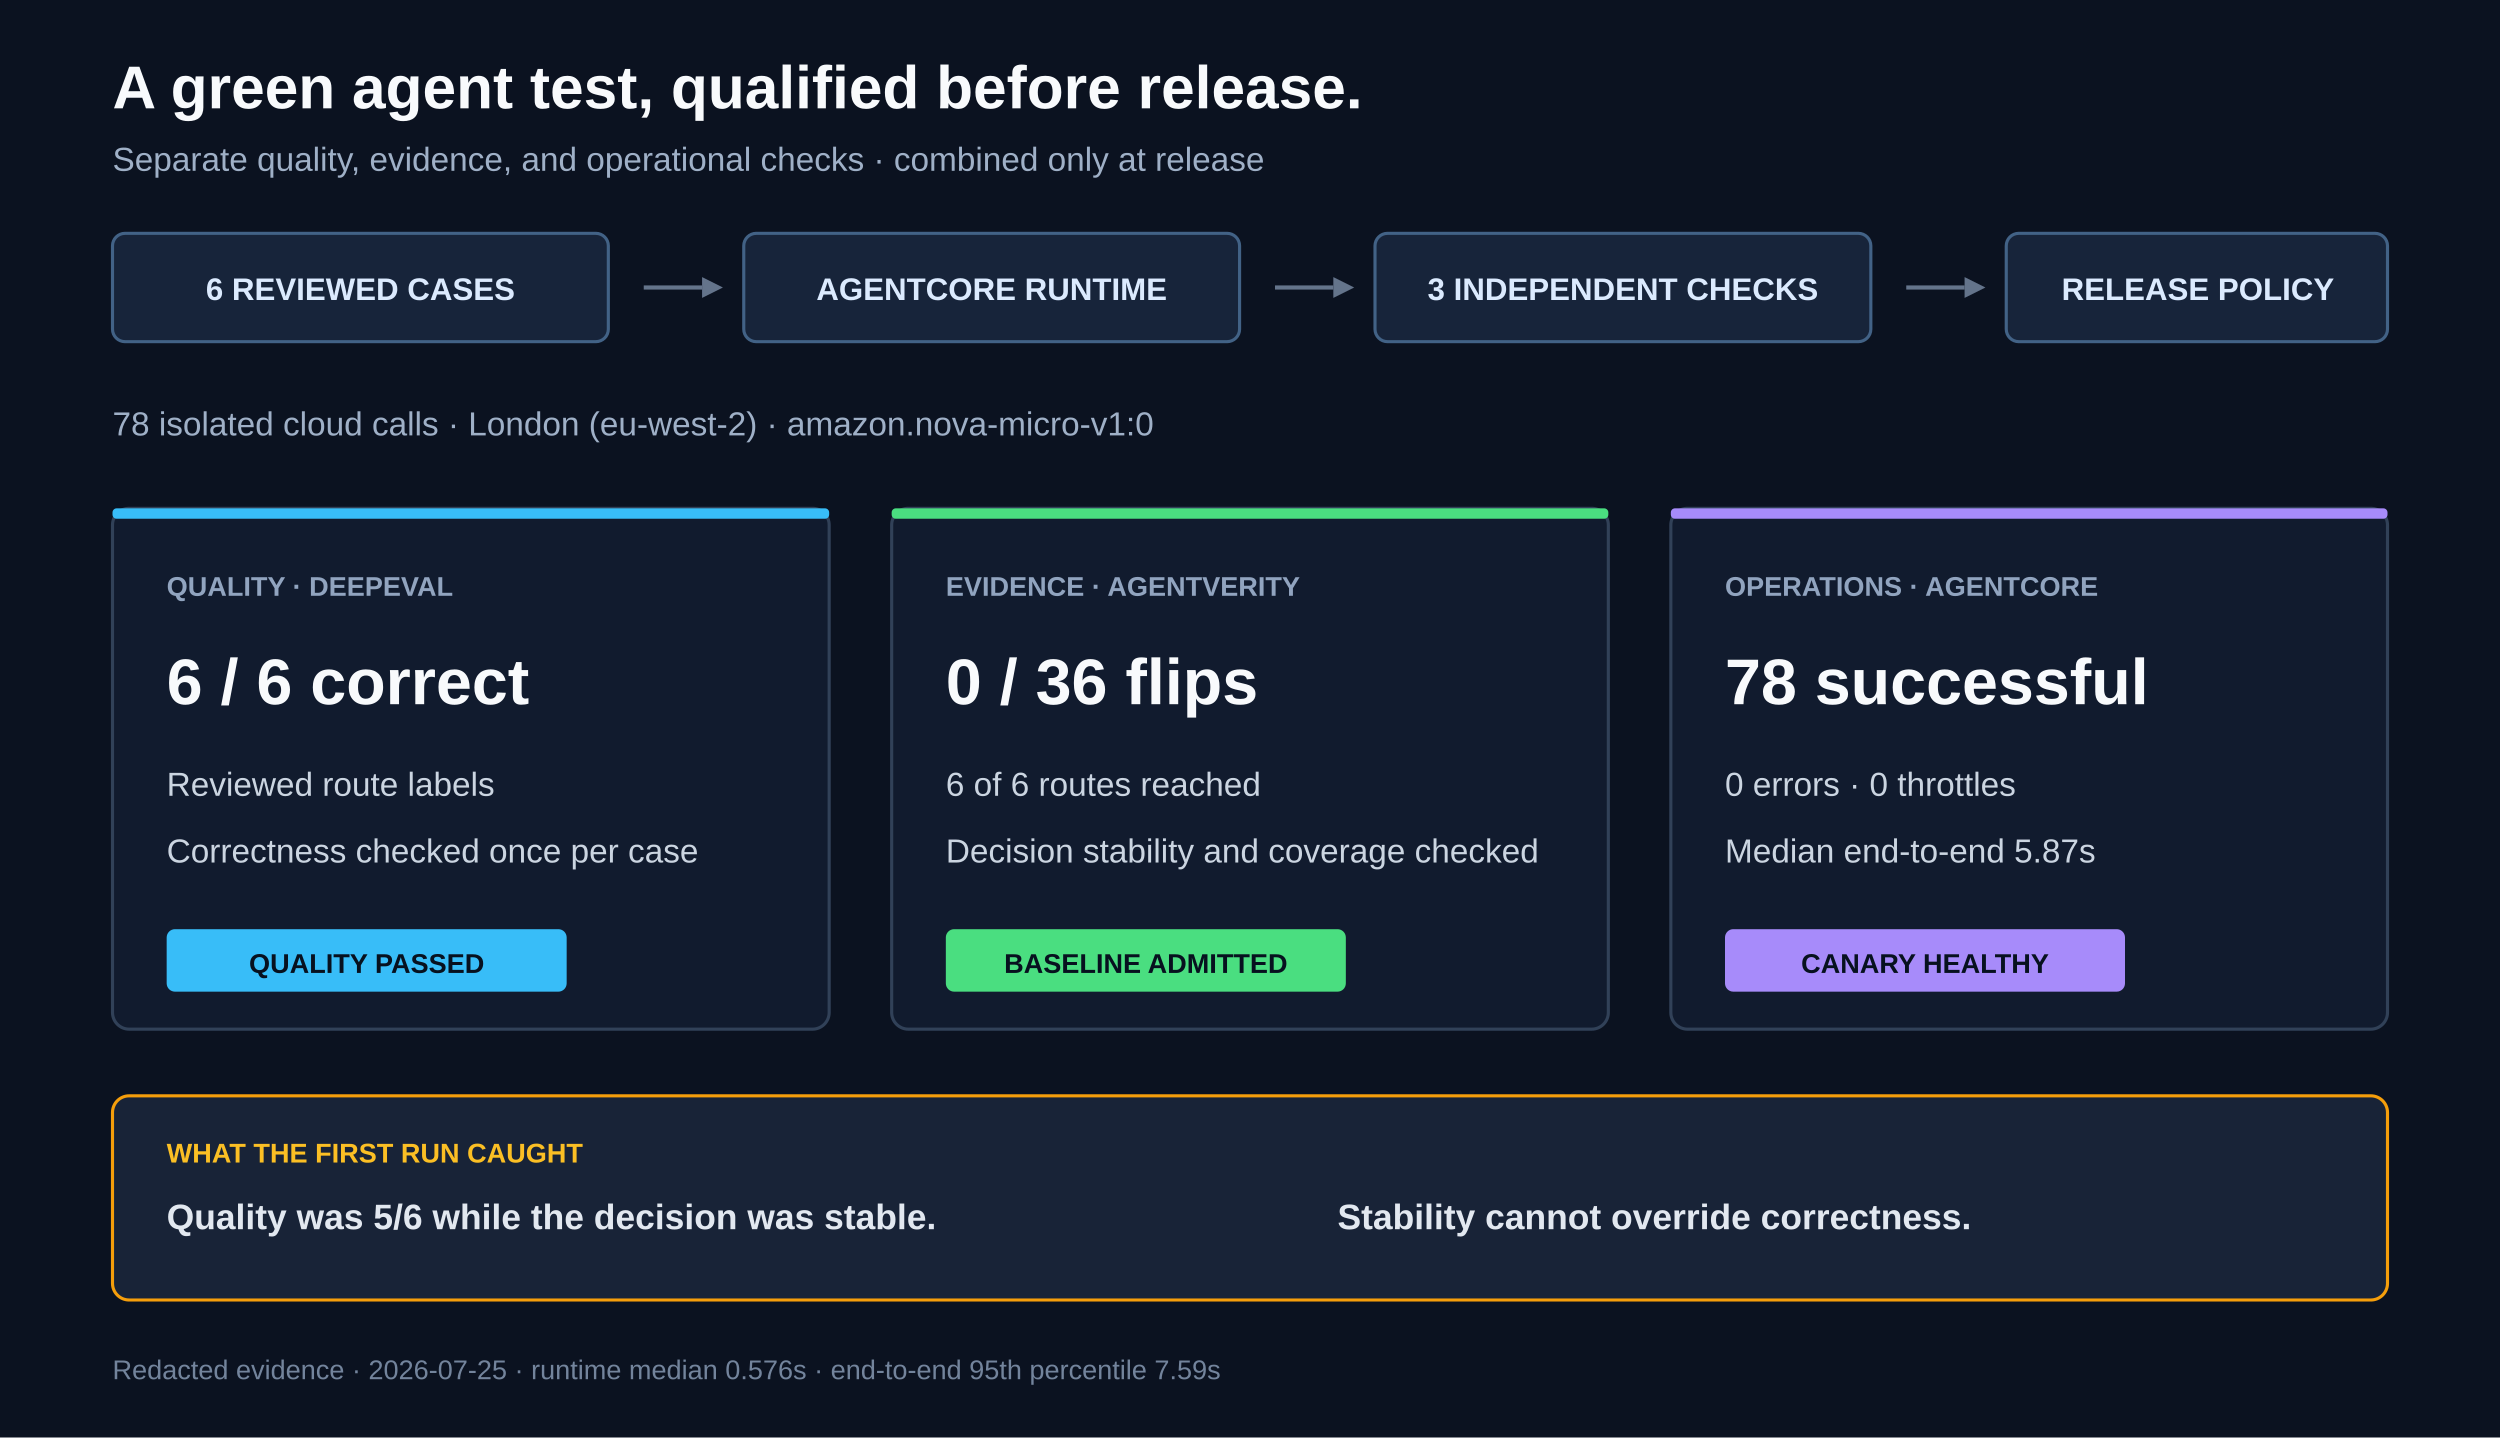
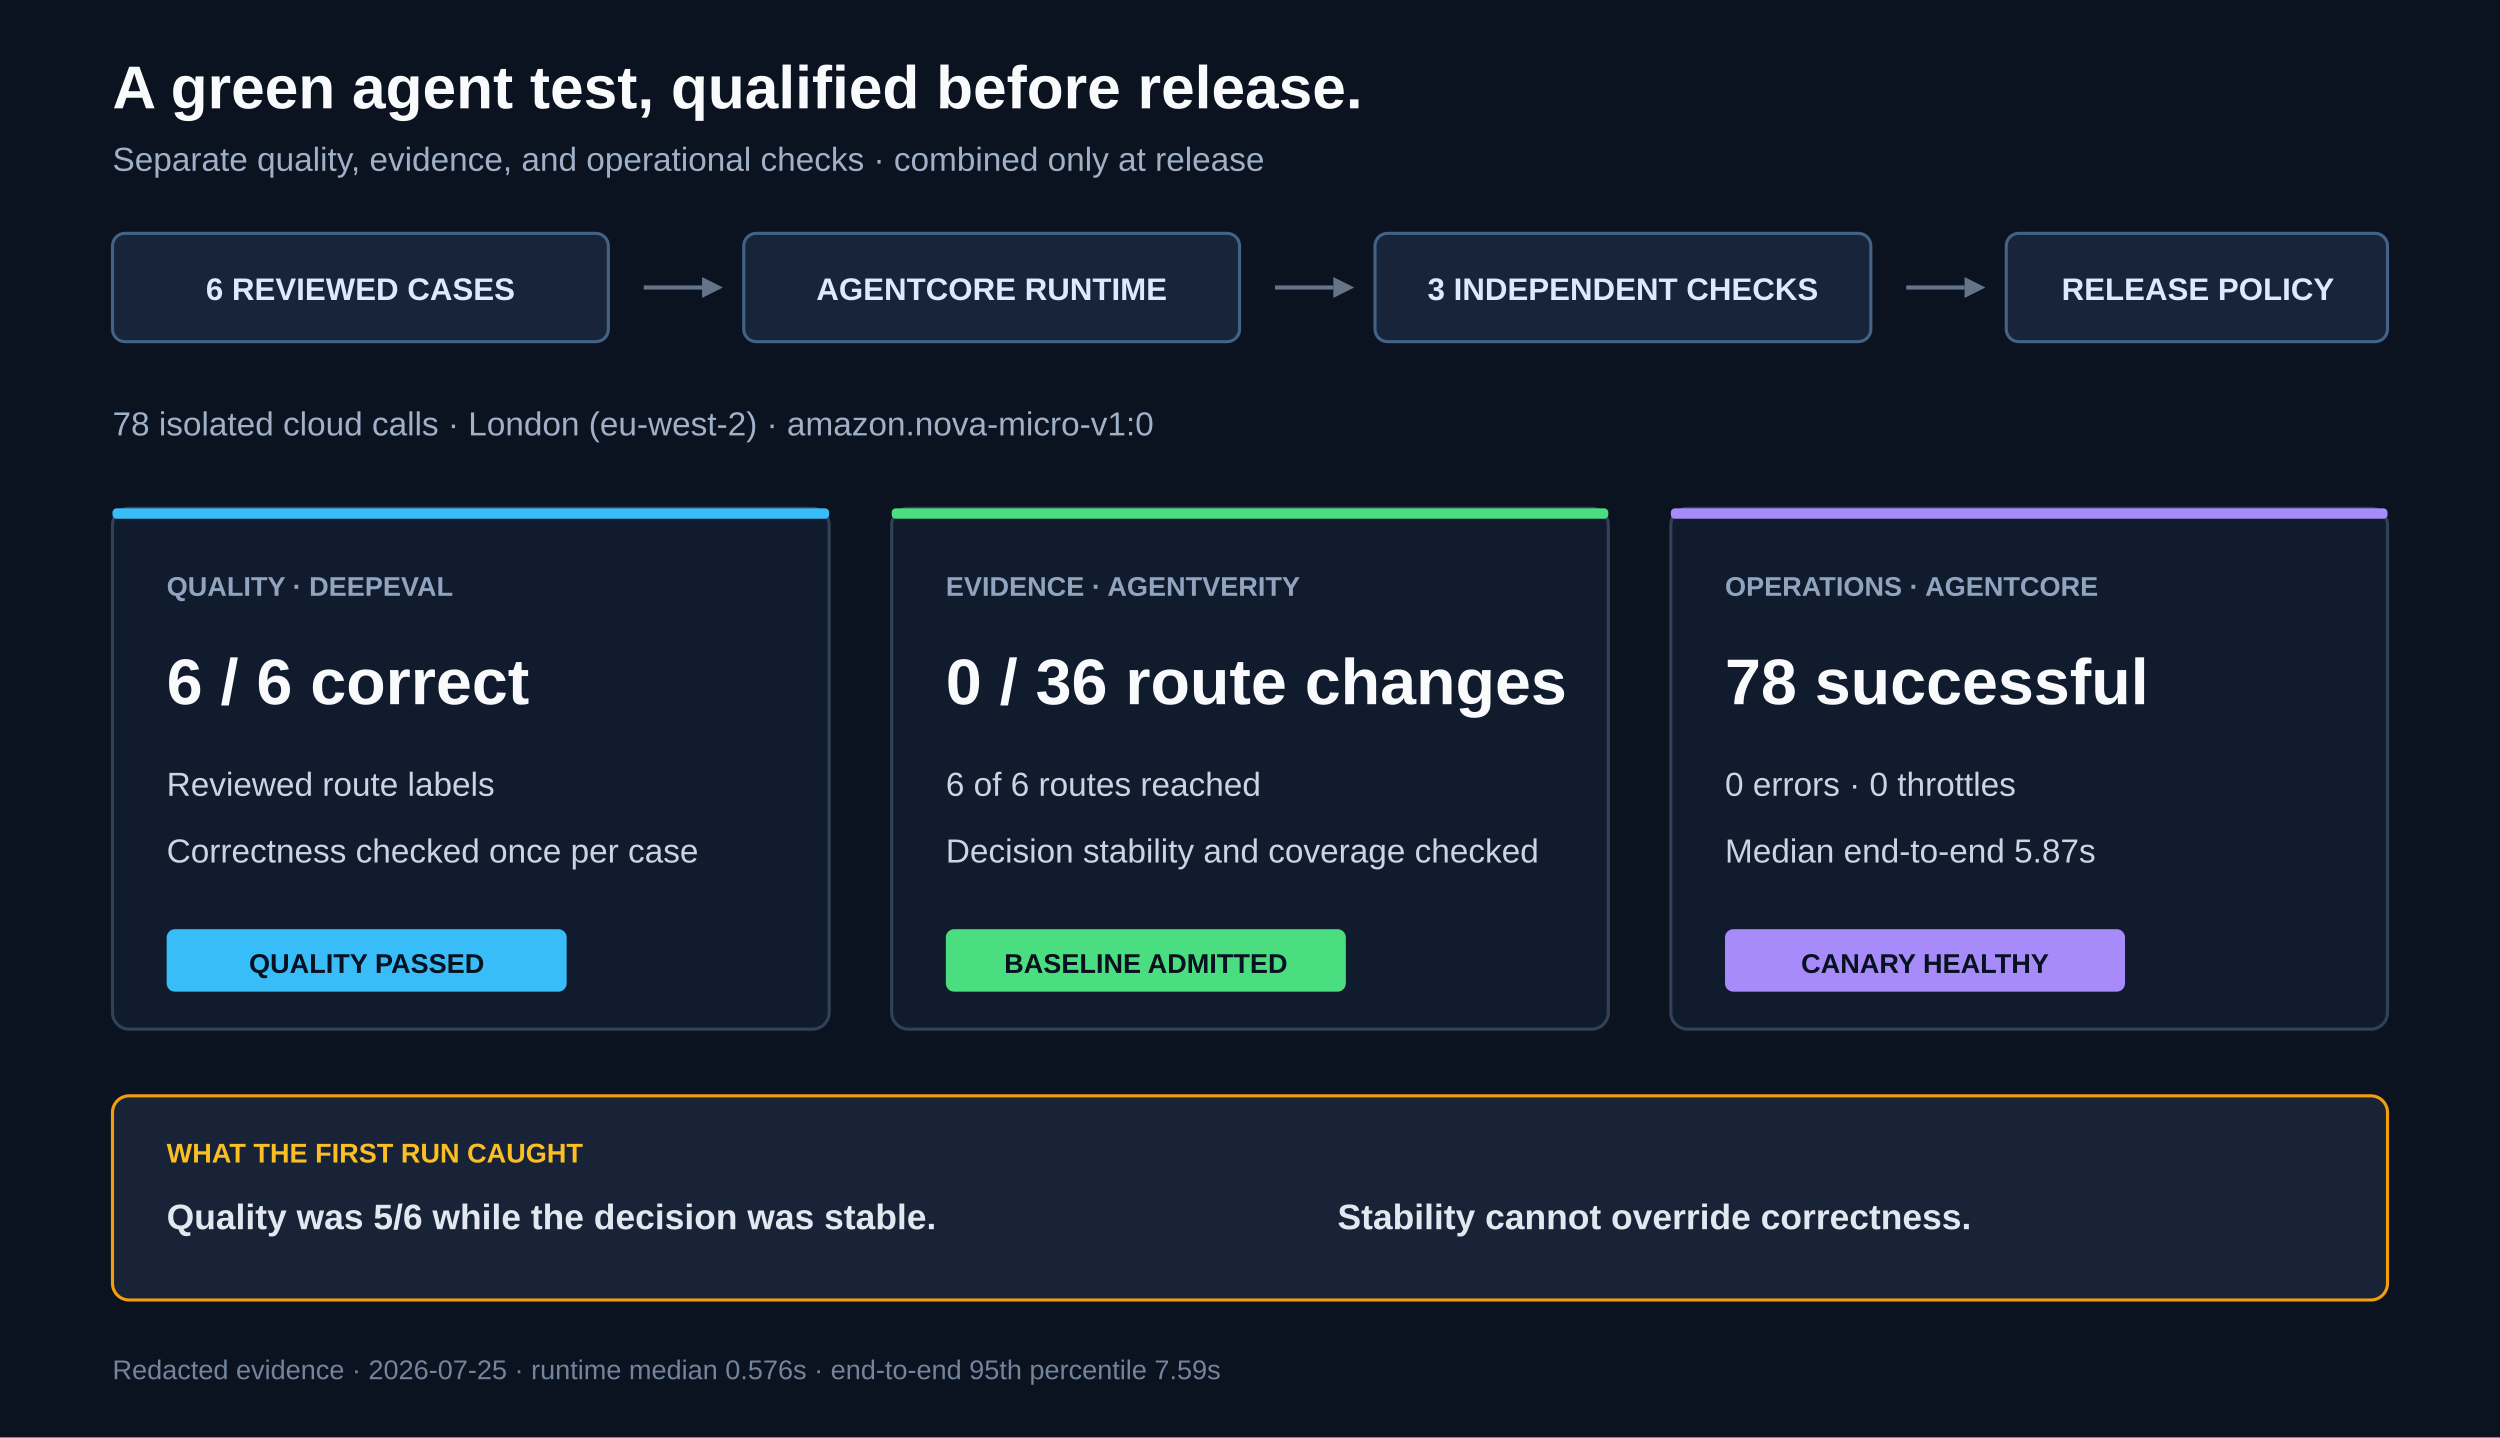
<svg xmlns="http://www.w3.org/2000/svg" width="1200" height="690" viewBox="0 0 1200 690" role="img" aria-label="AgentVerity release gate from a real AgentCore payment-routing canary">
  <style>
  .bg { fill: #0b1220; }
  .card { fill: #111b2e; stroke: #314158; stroke-width: 1.5; }
  .step { fill: #17243a; stroke: #426286; stroke-width: 1.5; }
  text { font-family: Arial, sans-serif; }
  .headline { fill: #f8fafc; font-size: 29px; font-weight: 700; }
  .subhead { fill: #9fb0c7; font-size: 16px; font-weight: 400; }
  .stepText { fill: #dbeafe; font-size: 15px; font-weight: 600;
    text-anchor: middle; }
  .eyebrow { fill: #91a4bf; font-size: 13px; font-weight: 700; }
  .metric { fill: #f8fafc; font-size: 31px; font-weight: 700; }
  .detail { fill: #cbd5e1; font-size: 16px; font-weight: 400; }
  .badge { fill: #07111f; font-size: 13px; font-weight: 700;
    text-anchor: middle; }
  .flow { stroke: #64748b; stroke-width: 2; }
  .lessonBox { fill: #182337; stroke: #f59e0b; stroke-width: 1.5; }
  .lessonTitle { fill: #fbbf24; font-size: 13px; font-weight: 700; }
  .lesson { fill: #e2e8f0; font-size: 17px; font-weight: 600; }
  .footer { fill: #73849c; font-size: 13px; font-weight: 400; }
</style>
  <rect width="1200" height="690" class="bg" />
  <text x="54" y="52" class="headline">A green agent test, qualified before release.</text>
  <text x="54" y="82" class="subhead">Separate quality, evidence, and operational checks · combined only at release</text>
  <rect x="54" y="112" width="238" height="52" rx="6" class="step" />
  <rect x="357" y="112" width="238" height="52" rx="6" class="step" />
  <rect x="660" y="112" width="238" height="52" rx="6" class="step" />
  <rect x="963" y="112" width="183" height="52" rx="6" class="step" />
  <text x="173" y="144" class="stepText">6 REVIEWED CASES</text>
  <text x="476" y="144" class="stepText">AGENTCORE RUNTIME</text>
  <text x="779" y="144" class="stepText">3 INDEPENDENT CHECKS</text>
  <text x="1055" y="144" class="stepText">RELEASE POLICY</text>
  <line x1="309" y1="138" x2="337" y2="138" class="flow" />
  <path d="M 337 133 L 347 138 L 337 143 z" fill="#64748b" />
  <line x1="612" y1="138" x2="640" y2="138" class="flow" />
  <path d="M 640 133 L 650 138 L 640 143 z" fill="#64748b" />
  <line x1="915" y1="138" x2="943" y2="138" class="flow" />
  <path d="M 943 133 L 953 138 L 943 143 z" fill="#64748b" />
  <text x="54" y="209" class="subhead">78 isolated cloud calls · London (eu-west-2) · amazon.nova-micro-v1:0</text>
  <rect x="54" y="244" width="344" height="250" rx="8" class="card" />
  <rect x="54" y="244" width="344" height="5" rx="2" fill="#38bdf8" />
  <text x="80" y="286" class="eyebrow">QUALITY · DEEPEVAL</text>
  <text x="80" y="338" class="metric">6 / 6 correct</text>
  <text x="80" y="382" class="detail">Reviewed route labels</text>
  <text x="80" y="414" class="detail">Correctness checked once per case</text>
  <rect x="80" y="446" width="192" height="30" rx="4" fill="#38bdf8" />
  <text x="176" y="467" class="badge">QUALITY PASSED</text>
  <rect x="428" y="244" width="344" height="250" rx="8" class="card" />
  <rect x="428" y="244" width="344" height="5" rx="2" fill="#4ade80" />
  <text x="454" y="286" class="eyebrow">EVIDENCE · AGENTVERITY</text>
-   <text x="454" y="338" class="metric">0 / 36 flips</text>
+   <text x="454" y="338" class="metric">0 / 36 route changes</text>
  <text x="454" y="382" class="detail">6 of 6 routes reached</text>
  <text x="454" y="414" class="detail">Decision stability and coverage checked</text>
  <rect x="454" y="446" width="192" height="30" rx="4" fill="#4ade80" />
  <text x="550" y="467" class="badge">BASELINE ADMITTED</text>
  <rect x="802" y="244" width="344" height="250" rx="8" class="card" />
  <rect x="802" y="244" width="344" height="5" rx="2" fill="#a78bfa" />
  <text x="828" y="286" class="eyebrow">OPERATIONS · AGENTCORE</text>
  <text x="828" y="338" class="metric">78 successful</text>
  <text x="828" y="382" class="detail">0 errors · 0 throttles</text>
  <text x="828" y="414" class="detail">Median end-to-end 5.87s</text>
  <rect x="828" y="446" width="192" height="30" rx="4" fill="#a78bfa" />
  <text x="924" y="467" class="badge">CANARY HEALTHY</text>
  <rect x="54" y="526" width="1092" height="98" rx="8" class="lessonBox" />
  <text x="80" y="558" class="lessonTitle">WHAT THE FIRST RUN CAUGHT</text>
  <text x="80" y="590" class="lesson">Quality was 5/6 while the decision was stable.</text>
  <text x="642" y="590" class="lesson">Stability cannot override correctness.</text>
  <text x="54" y="662" class="footer">Redacted evidence · 2026-07-25 · runtime median 0.576s · end-to-end 95th percentile 7.59s</text>
</svg>
